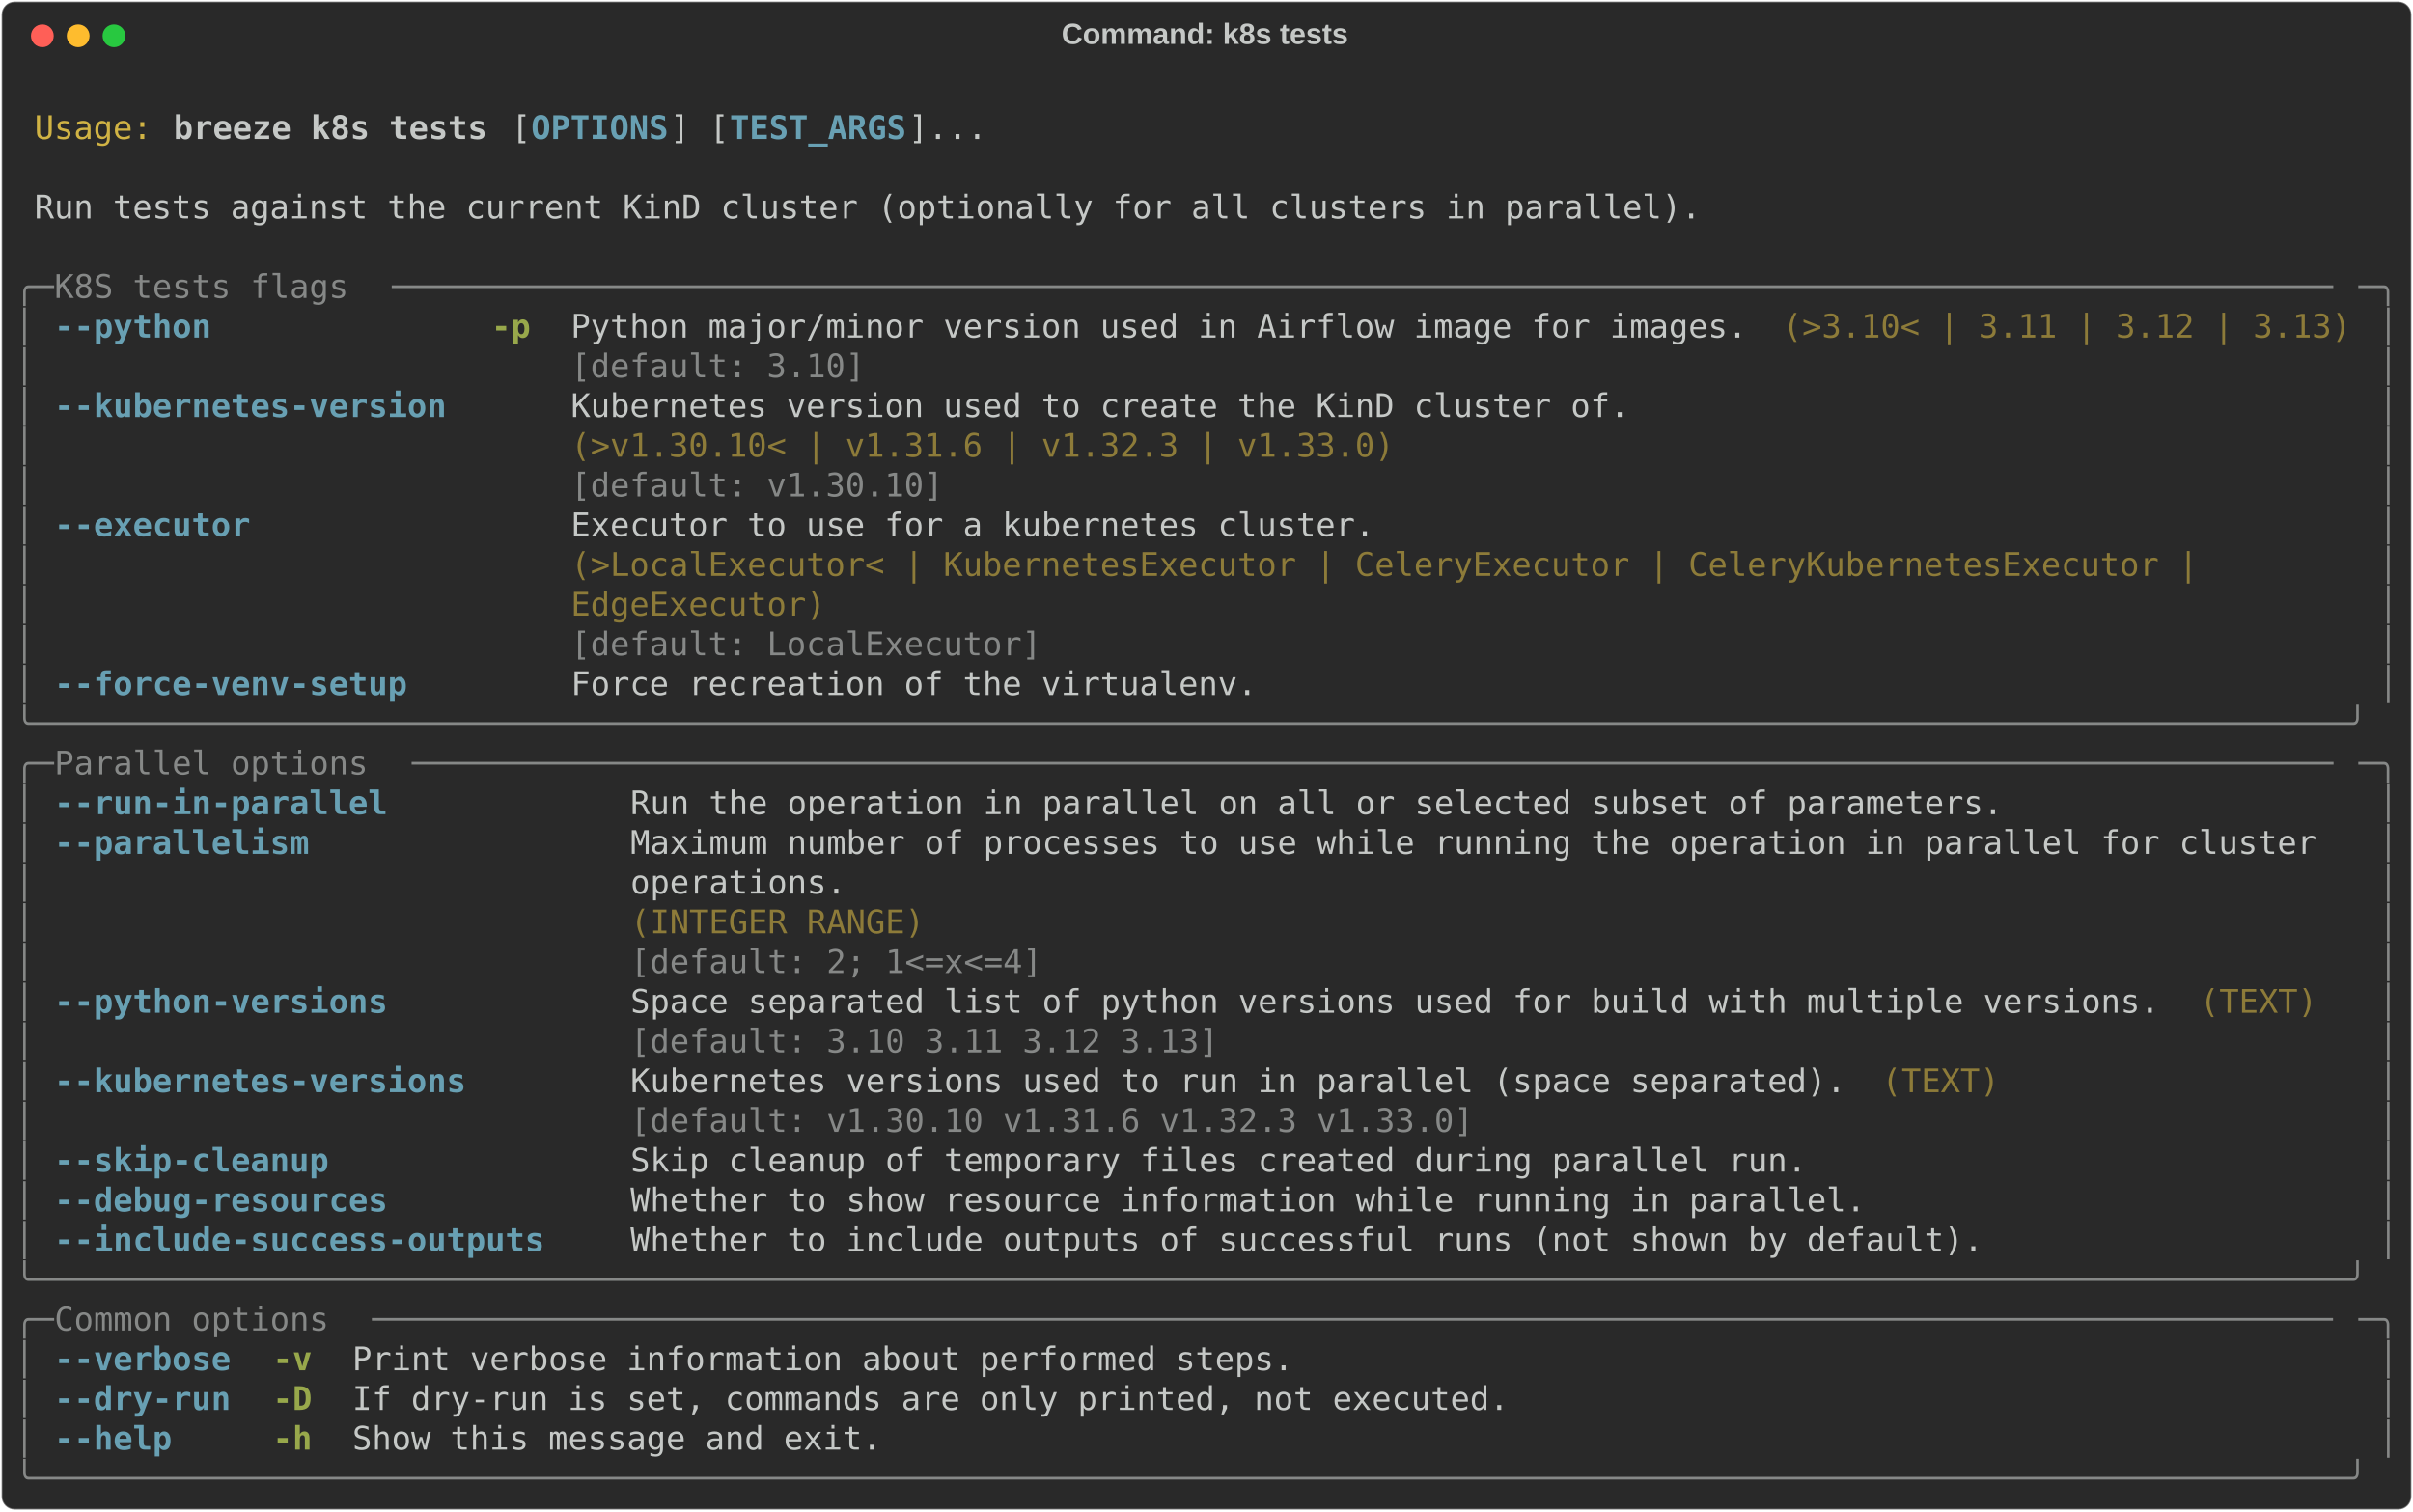
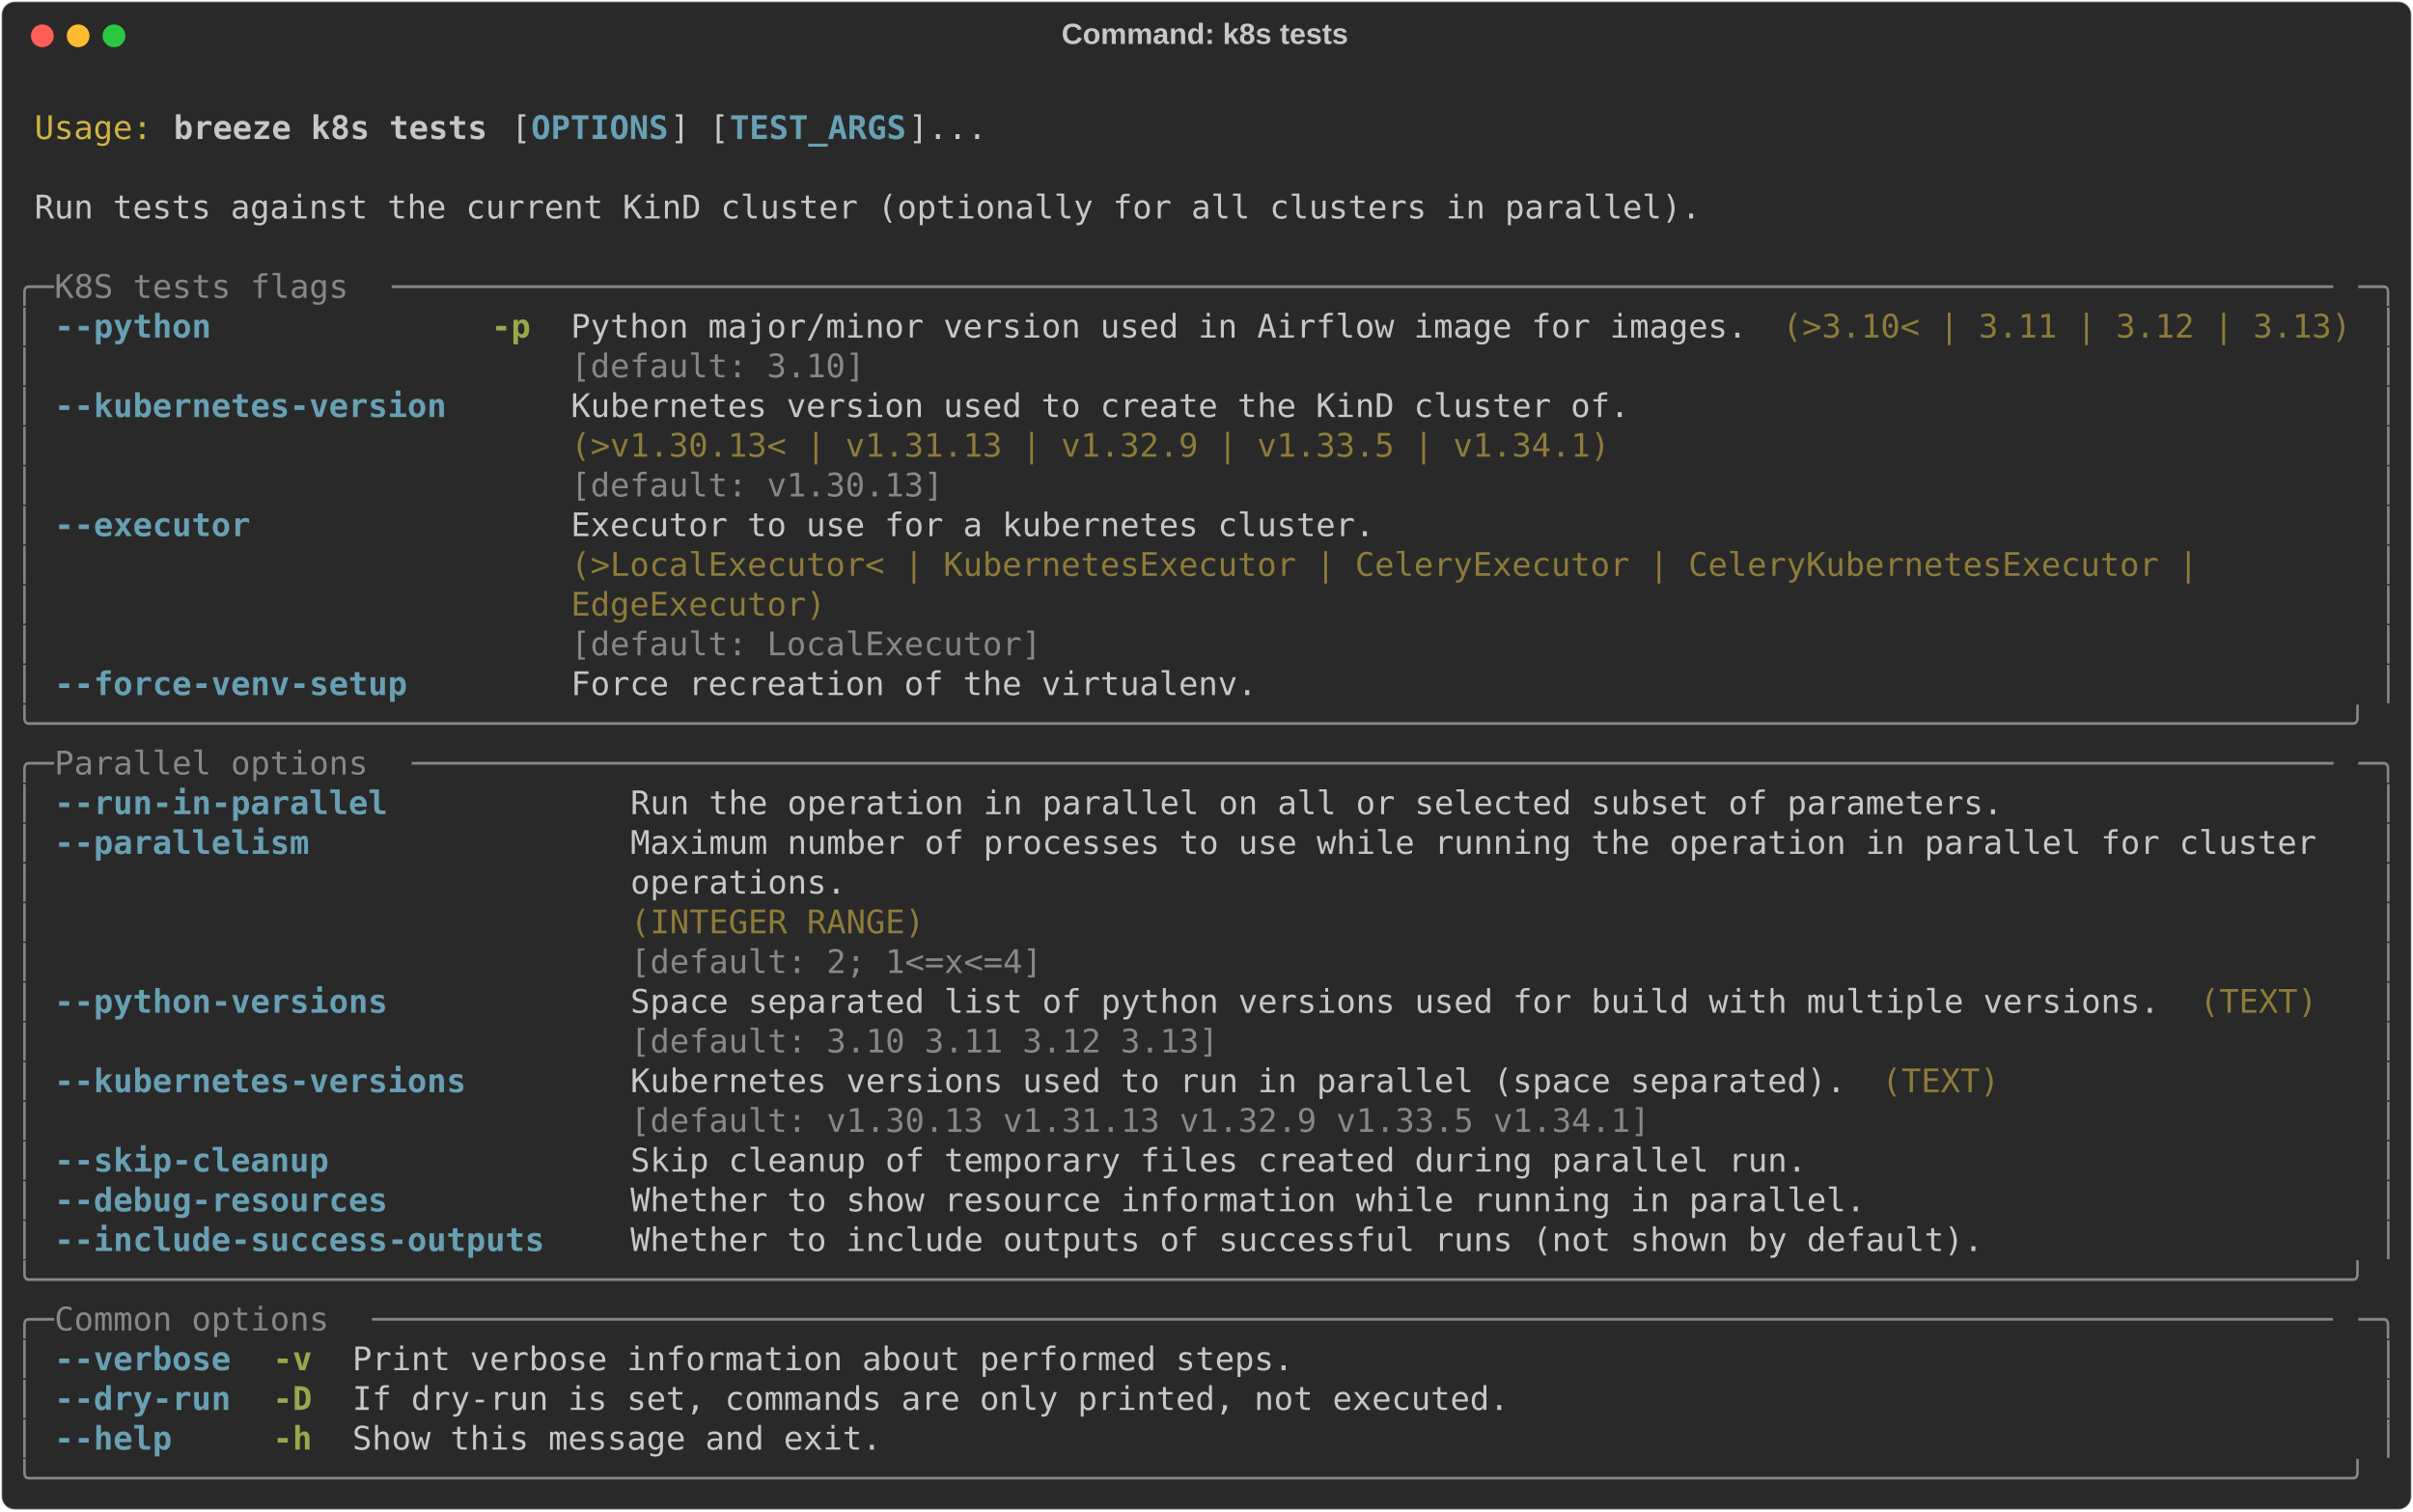
<svg xmlns="http://www.w3.org/2000/svg" class="rich-terminal" viewBox="0 0 1482 928.4">
  <style>

    @font-face {
        font-family: "Fira Code";
        src: local("FiraCode-Regular"),
                url("https://cdnjs.cloudflare.com/ajax/libs/firacode/6.2.0/woff2/FiraCode-Regular.woff2") format("woff2"),
                url("https://cdnjs.cloudflare.com/ajax/libs/firacode/6.2.0/woff/FiraCode-Regular.woff") format("woff");
        font-style: normal;
        font-weight: 400;
    }
    @font-face {
        font-family: "Fira Code";
        src: local("FiraCode-Bold"),
                url("https://cdnjs.cloudflare.com/ajax/libs/firacode/6.2.0/woff2/FiraCode-Bold.woff2") format("woff2"),
                url("https://cdnjs.cloudflare.com/ajax/libs/firacode/6.2.0/woff/FiraCode-Bold.woff") format("woff");
        font-style: bold;
        font-weight: 700;
    }

    .breeze-k8s-tests-matrix {
        font-family: Fira Code, monospace;
        font-size: 20px;
        line-height: 24.4px;
        font-variant-east-asian: full-width;
    }

    .breeze-k8s-tests-title {
        font-size: 18px;
        font-weight: bold;
        font-family: arial;
    }

    .breeze-k8s-tests-r1 { fill: #c5c8c6 }
.breeze-k8s-tests-r2 { fill: #d0b344 }
.breeze-k8s-tests-r3 { fill: #c5c8c6;font-weight: bold }
.breeze-k8s-tests-r4 { fill: #68a0b3;font-weight: bold }
.breeze-k8s-tests-r5 { fill: #868887 }
.breeze-k8s-tests-r6 { fill: #98a84b;font-weight: bold }
.breeze-k8s-tests-r7 { fill: #8d7b39 }
    </style>
  <defs>
    <clipPath id="breeze-k8s-tests-clip-terminal">
      <rect x="0" y="0" width="1463.0" height="877.4" />
    </clipPath>
    <clipPath id="breeze-k8s-tests-line-0">
      <rect x="0" y="1.5" width="1464" height="24.65" />
    </clipPath>
    <clipPath id="breeze-k8s-tests-line-1">
      <rect x="0" y="25.9" width="1464" height="24.65" />
    </clipPath>
    <clipPath id="breeze-k8s-tests-line-2">
      <rect x="0" y="50.3" width="1464" height="24.65" />
    </clipPath>
    <clipPath id="breeze-k8s-tests-line-3">
      <rect x="0" y="74.7" width="1464" height="24.65" />
    </clipPath>
    <clipPath id="breeze-k8s-tests-line-4">
      <rect x="0" y="99.1" width="1464" height="24.65" />
    </clipPath>
    <clipPath id="breeze-k8s-tests-line-5">
      <rect x="0" y="123.5" width="1464" height="24.65" />
    </clipPath>
    <clipPath id="breeze-k8s-tests-line-6">
      <rect x="0" y="147.9" width="1464" height="24.65" />
    </clipPath>
    <clipPath id="breeze-k8s-tests-line-7">
      <rect x="0" y="172.3" width="1464" height="24.65" />
    </clipPath>
    <clipPath id="breeze-k8s-tests-line-8">
      <rect x="0" y="196.7" width="1464" height="24.65" />
    </clipPath>
    <clipPath id="breeze-k8s-tests-line-9">
      <rect x="0" y="221.1" width="1464" height="24.65" />
    </clipPath>
    <clipPath id="breeze-k8s-tests-line-10">
      <rect x="0" y="245.5" width="1464" height="24.65" />
    </clipPath>
    <clipPath id="breeze-k8s-tests-line-11">
      <rect x="0" y="269.9" width="1464" height="24.65" />
    </clipPath>
    <clipPath id="breeze-k8s-tests-line-12">
      <rect x="0" y="294.3" width="1464" height="24.65" />
    </clipPath>
    <clipPath id="breeze-k8s-tests-line-13">
      <rect x="0" y="318.7" width="1464" height="24.65" />
    </clipPath>
    <clipPath id="breeze-k8s-tests-line-14">
      <rect x="0" y="343.1" width="1464" height="24.65" />
    </clipPath>
    <clipPath id="breeze-k8s-tests-line-15">
      <rect x="0" y="367.5" width="1464" height="24.65" />
    </clipPath>
    <clipPath id="breeze-k8s-tests-line-16">
      <rect x="0" y="391.9" width="1464" height="24.65" />
    </clipPath>
    <clipPath id="breeze-k8s-tests-line-17">
      <rect x="0" y="416.3" width="1464" height="24.65" />
    </clipPath>
    <clipPath id="breeze-k8s-tests-line-18">
      <rect x="0" y="440.7" width="1464" height="24.65" />
    </clipPath>
    <clipPath id="breeze-k8s-tests-line-19">
      <rect x="0" y="465.1" width="1464" height="24.65" />
    </clipPath>
    <clipPath id="breeze-k8s-tests-line-20">
      <rect x="0" y="489.5" width="1464" height="24.65" />
    </clipPath>
    <clipPath id="breeze-k8s-tests-line-21">
      <rect x="0" y="513.9" width="1464" height="24.65" />
    </clipPath>
    <clipPath id="breeze-k8s-tests-line-22">
      <rect x="0" y="538.3" width="1464" height="24.65" />
    </clipPath>
    <clipPath id="breeze-k8s-tests-line-23">
      <rect x="0" y="562.7" width="1464" height="24.65" />
    </clipPath>
    <clipPath id="breeze-k8s-tests-line-24">
      <rect x="0" y="587.1" width="1464" height="24.65" />
    </clipPath>
    <clipPath id="breeze-k8s-tests-line-25">
      <rect x="0" y="611.5" width="1464" height="24.65" />
    </clipPath>
    <clipPath id="breeze-k8s-tests-line-26">
      <rect x="0" y="635.9" width="1464" height="24.65" />
    </clipPath>
    <clipPath id="breeze-k8s-tests-line-27">
      <rect x="0" y="660.3" width="1464" height="24.65" />
    </clipPath>
    <clipPath id="breeze-k8s-tests-line-28">
      <rect x="0" y="684.7" width="1464" height="24.65" />
    </clipPath>
    <clipPath id="breeze-k8s-tests-line-29">
      <rect x="0" y="709.1" width="1464" height="24.65" />
    </clipPath>
    <clipPath id="breeze-k8s-tests-line-30">
      <rect x="0" y="733.5" width="1464" height="24.65" />
    </clipPath>
    <clipPath id="breeze-k8s-tests-line-31">
      <rect x="0" y="757.9" width="1464" height="24.65" />
    </clipPath>
    <clipPath id="breeze-k8s-tests-line-32">
      <rect x="0" y="782.3" width="1464" height="24.65" />
    </clipPath>
    <clipPath id="breeze-k8s-tests-line-33">
      <rect x="0" y="806.7" width="1464" height="24.65" />
    </clipPath>
    <clipPath id="breeze-k8s-tests-line-34">
      <rect x="0" y="831.1" width="1464" height="24.65" />
    </clipPath>
  </defs>
  <rect fill="#292929" stroke="rgba(255,255,255,0.35)" stroke-width="1" x="1" y="1" width="1480" height="926.4" rx="8" />
  <text class="breeze-k8s-tests-title" fill="#c5c8c6" text-anchor="middle" x="740" y="27">Command: k8s tests</text>
  <g transform="translate(26,22)">
    <circle cx="0" cy="0" r="7" fill="#ff5f57" />
    <circle cx="22" cy="0" r="7" fill="#febc2e" />
    <circle cx="44" cy="0" r="7" fill="#28c840" />
  </g>
  <g transform="translate(9, 41)" clip-path="url(#breeze-k8s-tests-clip-terminal)">
    <g class="breeze-k8s-tests-matrix">
      <text class="breeze-k8s-tests-r1" x="1464" y="20" textLength="12.2" clip-path="url(#breeze-k8s-tests-line-0)">
</text>
      <text class="breeze-k8s-tests-r2" x="12.2" y="44.4" textLength="73.2" clip-path="url(#breeze-k8s-tests-line-1)">Usage:</text>
      <text class="breeze-k8s-tests-r3" x="97.6" y="44.4" textLength="195.2" clip-path="url(#breeze-k8s-tests-line-1)">breeze k8s tests</text>
      <text class="breeze-k8s-tests-r1" x="305" y="44.4" textLength="12.2" clip-path="url(#breeze-k8s-tests-line-1)">[</text>
      <text class="breeze-k8s-tests-r4" x="317.2" y="44.4" textLength="85.4" clip-path="url(#breeze-k8s-tests-line-1)">OPTIONS</text>
      <text class="breeze-k8s-tests-r1" x="402.6" y="44.4" textLength="36.6" clip-path="url(#breeze-k8s-tests-line-1)">] [</text>
      <text class="breeze-k8s-tests-r4" x="439.2" y="44.4" textLength="109.8" clip-path="url(#breeze-k8s-tests-line-1)">TEST_ARGS</text>
      <text class="breeze-k8s-tests-r1" x="549" y="44.4" textLength="48.8" clip-path="url(#breeze-k8s-tests-line-1)">]...</text>
      <text class="breeze-k8s-tests-r1" x="1464" y="44.4" textLength="12.2" clip-path="url(#breeze-k8s-tests-line-1)">
</text>
      <text class="breeze-k8s-tests-r1" x="1464" y="68.8" textLength="12.2" clip-path="url(#breeze-k8s-tests-line-2)">
</text>
      <text class="breeze-k8s-tests-r1" x="12.2" y="93.2" textLength="1037" clip-path="url(#breeze-k8s-tests-line-3)">Run tests against the current KinD cluster (optionally for all clusters in parallel).</text>
      <text class="breeze-k8s-tests-r1" x="1464" y="93.2" textLength="12.2" clip-path="url(#breeze-k8s-tests-line-3)">
</text>
      <text class="breeze-k8s-tests-r1" x="1464" y="117.6" textLength="12.2" clip-path="url(#breeze-k8s-tests-line-4)">
</text>
      <text class="breeze-k8s-tests-r5" x="0" y="142" textLength="24.4" clip-path="url(#breeze-k8s-tests-line-5)">╭─</text>
      <text class="breeze-k8s-tests-r5" x="24.4" y="142" textLength="207.4" clip-path="url(#breeze-k8s-tests-line-5)"> K8S tests flags </text>
      <text class="breeze-k8s-tests-r5" x="231.8" y="142" textLength="1207.8" clip-path="url(#breeze-k8s-tests-line-5)">───────────────────────────────────────────────────────────────────────────────────────────────────</text>
      <text class="breeze-k8s-tests-r5" x="1439.6" y="142" textLength="24.4" clip-path="url(#breeze-k8s-tests-line-5)">─╮</text>
      <text class="breeze-k8s-tests-r1" x="1464" y="142" textLength="12.2" clip-path="url(#breeze-k8s-tests-line-5)">
</text>
      <text class="breeze-k8s-tests-r5" x="0" y="166.4" textLength="12.2" clip-path="url(#breeze-k8s-tests-line-6)">│</text>
      <text class="breeze-k8s-tests-r4" x="24.4" y="166.4" textLength="97.6" clip-path="url(#breeze-k8s-tests-line-6)">--python</text>
      <text class="breeze-k8s-tests-r6" x="292.8" y="166.4" textLength="24.4" clip-path="url(#breeze-k8s-tests-line-6)">-p</text>
      <text class="breeze-k8s-tests-r1" x="341.6" y="166.4" textLength="732" clip-path="url(#breeze-k8s-tests-line-6)">Python major/minor version used in Airflow image for images.</text>
      <text class="breeze-k8s-tests-r7" x="1085.8" y="166.4" textLength="353.8" clip-path="url(#breeze-k8s-tests-line-6)">(&gt;3.10&lt; | 3.11 | 3.12 | 3.13)</text>
      <text class="breeze-k8s-tests-r5" x="1451.8" y="166.4" textLength="12.2" clip-path="url(#breeze-k8s-tests-line-6)">│</text>
      <text class="breeze-k8s-tests-r1" x="1464" y="166.4" textLength="12.2" clip-path="url(#breeze-k8s-tests-line-6)">
</text>
      <text class="breeze-k8s-tests-r5" x="0" y="190.8" textLength="12.2" clip-path="url(#breeze-k8s-tests-line-7)">│</text>
      <text class="breeze-k8s-tests-r5" x="341.6" y="190.8" textLength="732" clip-path="url(#breeze-k8s-tests-line-7)">[default: 3.10]                                             </text>
      <text class="breeze-k8s-tests-r5" x="1451.8" y="190.8" textLength="12.2" clip-path="url(#breeze-k8s-tests-line-7)">│</text>
      <text class="breeze-k8s-tests-r1" x="1464" y="190.8" textLength="12.2" clip-path="url(#breeze-k8s-tests-line-7)">
</text>
      <text class="breeze-k8s-tests-r5" x="0" y="215.2" textLength="12.2" clip-path="url(#breeze-k8s-tests-line-8)">│</text>
      <text class="breeze-k8s-tests-r4" x="24.4" y="215.2" textLength="244" clip-path="url(#breeze-k8s-tests-line-8)">--kubernetes-version</text>
      <text class="breeze-k8s-tests-r1" x="341.6" y="215.2" textLength="658.8" clip-path="url(#breeze-k8s-tests-line-8)">Kubernetes version used to create the KinD cluster of.</text>
      <text class="breeze-k8s-tests-r5" x="1451.8" y="215.2" textLength="12.2" clip-path="url(#breeze-k8s-tests-line-8)">│</text>
      <text class="breeze-k8s-tests-r1" x="1464" y="215.2" textLength="12.2" clip-path="url(#breeze-k8s-tests-line-8)">
</text>
      <text class="breeze-k8s-tests-r5" x="0" y="239.6" textLength="12.2" clip-path="url(#breeze-k8s-tests-line-9)">│</text>
-       <text class="breeze-k8s-tests-r7" x="341.6" y="239.6" textLength="658.8" clip-path="url(#breeze-k8s-tests-line-9)">(&gt;v1.30.10&lt; | v1.31.6 | v1.32.3 | v1.33.0)            </text>
+       <text class="breeze-k8s-tests-r7" x="341.6" y="239.6" textLength="658.8" clip-path="url(#breeze-k8s-tests-line-9)">(&gt;v1.30.13&lt; | v1.31.13 | v1.32.9 | v1.33.5 | v1.34.1) </text>
      <text class="breeze-k8s-tests-r5" x="1451.8" y="239.6" textLength="12.2" clip-path="url(#breeze-k8s-tests-line-9)">│</text>
      <text class="breeze-k8s-tests-r1" x="1464" y="239.6" textLength="12.2" clip-path="url(#breeze-k8s-tests-line-9)">
</text>
      <text class="breeze-k8s-tests-r5" x="0" y="264" textLength="12.2" clip-path="url(#breeze-k8s-tests-line-10)">│</text>
-       <text class="breeze-k8s-tests-r5" x="341.6" y="264" textLength="658.8" clip-path="url(#breeze-k8s-tests-line-10)">[default: v1.30.10]                                   </text>
+       <text class="breeze-k8s-tests-r5" x="341.6" y="264" textLength="658.8" clip-path="url(#breeze-k8s-tests-line-10)">[default: v1.30.13]                                   </text>
      <text class="breeze-k8s-tests-r5" x="1451.8" y="264" textLength="12.2" clip-path="url(#breeze-k8s-tests-line-10)">│</text>
      <text class="breeze-k8s-tests-r1" x="1464" y="264" textLength="12.2" clip-path="url(#breeze-k8s-tests-line-10)">
</text>
      <text class="breeze-k8s-tests-r5" x="0" y="288.4" textLength="12.2" clip-path="url(#breeze-k8s-tests-line-11)">│</text>
      <text class="breeze-k8s-tests-r4" x="24.4" y="288.4" textLength="122" clip-path="url(#breeze-k8s-tests-line-11)">--executor</text>
      <text class="breeze-k8s-tests-r1" x="341.6" y="288.4" textLength="1098" clip-path="url(#breeze-k8s-tests-line-11)">Executor to use for a kubernetes cluster.                                                 </text>
      <text class="breeze-k8s-tests-r5" x="1451.8" y="288.4" textLength="12.2" clip-path="url(#breeze-k8s-tests-line-11)">│</text>
      <text class="breeze-k8s-tests-r1" x="1464" y="288.4" textLength="12.2" clip-path="url(#breeze-k8s-tests-line-11)">
</text>
      <text class="breeze-k8s-tests-r5" x="0" y="312.8" textLength="12.2" clip-path="url(#breeze-k8s-tests-line-12)">│</text>
      <text class="breeze-k8s-tests-r7" x="341.6" y="312.8" textLength="1098" clip-path="url(#breeze-k8s-tests-line-12)">(&gt;LocalExecutor&lt; | KubernetesExecutor | CeleryExecutor | CeleryKubernetesExecutor |       </text>
      <text class="breeze-k8s-tests-r5" x="1451.8" y="312.8" textLength="12.2" clip-path="url(#breeze-k8s-tests-line-12)">│</text>
      <text class="breeze-k8s-tests-r1" x="1464" y="312.8" textLength="12.2" clip-path="url(#breeze-k8s-tests-line-12)">
</text>
      <text class="breeze-k8s-tests-r5" x="0" y="337.2" textLength="12.2" clip-path="url(#breeze-k8s-tests-line-13)">│</text>
      <text class="breeze-k8s-tests-r7" x="341.6" y="337.2" textLength="1098" clip-path="url(#breeze-k8s-tests-line-13)">EdgeExecutor)                                                                             </text>
      <text class="breeze-k8s-tests-r5" x="1451.8" y="337.2" textLength="12.2" clip-path="url(#breeze-k8s-tests-line-13)">│</text>
      <text class="breeze-k8s-tests-r1" x="1464" y="337.2" textLength="12.2" clip-path="url(#breeze-k8s-tests-line-13)">
</text>
      <text class="breeze-k8s-tests-r5" x="0" y="361.6" textLength="12.2" clip-path="url(#breeze-k8s-tests-line-14)">│</text>
      <text class="breeze-k8s-tests-r5" x="341.6" y="361.6" textLength="1098" clip-path="url(#breeze-k8s-tests-line-14)">[default: LocalExecutor]                                                                  </text>
      <text class="breeze-k8s-tests-r5" x="1451.8" y="361.6" textLength="12.2" clip-path="url(#breeze-k8s-tests-line-14)">│</text>
      <text class="breeze-k8s-tests-r1" x="1464" y="361.6" textLength="12.2" clip-path="url(#breeze-k8s-tests-line-14)">
</text>
      <text class="breeze-k8s-tests-r5" x="0" y="386" textLength="12.2" clip-path="url(#breeze-k8s-tests-line-15)">│</text>
      <text class="breeze-k8s-tests-r4" x="24.4" y="386" textLength="219.6" clip-path="url(#breeze-k8s-tests-line-15)">--force-venv-setup</text>
      <text class="breeze-k8s-tests-r1" x="341.6" y="386" textLength="427" clip-path="url(#breeze-k8s-tests-line-15)">Force recreation of the virtualenv.</text>
      <text class="breeze-k8s-tests-r5" x="1451.8" y="386" textLength="12.2" clip-path="url(#breeze-k8s-tests-line-15)">│</text>
      <text class="breeze-k8s-tests-r1" x="1464" y="386" textLength="12.2" clip-path="url(#breeze-k8s-tests-line-15)">
</text>
      <text class="breeze-k8s-tests-r5" x="0" y="410.4" textLength="1464" clip-path="url(#breeze-k8s-tests-line-16)">╰──────────────────────────────────────────────────────────────────────────────────────────────────────────────────────╯</text>
      <text class="breeze-k8s-tests-r1" x="1464" y="410.4" textLength="12.2" clip-path="url(#breeze-k8s-tests-line-16)">
</text>
      <text class="breeze-k8s-tests-r5" x="0" y="434.8" textLength="24.4" clip-path="url(#breeze-k8s-tests-line-17)">╭─</text>
      <text class="breeze-k8s-tests-r5" x="24.4" y="434.8" textLength="219.6" clip-path="url(#breeze-k8s-tests-line-17)"> Parallel options </text>
      <text class="breeze-k8s-tests-r5" x="244" y="434.8" textLength="1195.6" clip-path="url(#breeze-k8s-tests-line-17)">──────────────────────────────────────────────────────────────────────────────────────────────────</text>
      <text class="breeze-k8s-tests-r5" x="1439.6" y="434.8" textLength="24.4" clip-path="url(#breeze-k8s-tests-line-17)">─╮</text>
      <text class="breeze-k8s-tests-r1" x="1464" y="434.8" textLength="12.2" clip-path="url(#breeze-k8s-tests-line-17)">
</text>
      <text class="breeze-k8s-tests-r5" x="0" y="459.2" textLength="12.2" clip-path="url(#breeze-k8s-tests-line-18)">│</text>
      <text class="breeze-k8s-tests-r4" x="24.4" y="459.2" textLength="207.4" clip-path="url(#breeze-k8s-tests-line-18)">--run-in-parallel</text>
      <text class="breeze-k8s-tests-r1" x="378.2" y="459.2" textLength="854" clip-path="url(#breeze-k8s-tests-line-18)">Run the operation in parallel on all or selected subset of parameters.</text>
      <text class="breeze-k8s-tests-r5" x="1451.8" y="459.2" textLength="12.2" clip-path="url(#breeze-k8s-tests-line-18)">│</text>
      <text class="breeze-k8s-tests-r1" x="1464" y="459.2" textLength="12.2" clip-path="url(#breeze-k8s-tests-line-18)">
</text>
      <text class="breeze-k8s-tests-r5" x="0" y="483.6" textLength="12.2" clip-path="url(#breeze-k8s-tests-line-19)">│</text>
      <text class="breeze-k8s-tests-r4" x="24.4" y="483.6" textLength="158.6" clip-path="url(#breeze-k8s-tests-line-19)">--parallelism</text>
      <text class="breeze-k8s-tests-r1" x="378.2" y="483.6" textLength="1061.4" clip-path="url(#breeze-k8s-tests-line-19)">Maximum number of processes to use while running the operation in parallel for cluster </text>
      <text class="breeze-k8s-tests-r5" x="1451.8" y="483.6" textLength="12.2" clip-path="url(#breeze-k8s-tests-line-19)">│</text>
      <text class="breeze-k8s-tests-r1" x="1464" y="483.6" textLength="12.2" clip-path="url(#breeze-k8s-tests-line-19)">
</text>
      <text class="breeze-k8s-tests-r5" x="0" y="508" textLength="12.2" clip-path="url(#breeze-k8s-tests-line-20)">│</text>
      <text class="breeze-k8s-tests-r1" x="378.2" y="508" textLength="1061.4" clip-path="url(#breeze-k8s-tests-line-20)">operations.                                                                            </text>
      <text class="breeze-k8s-tests-r5" x="1451.8" y="508" textLength="12.2" clip-path="url(#breeze-k8s-tests-line-20)">│</text>
      <text class="breeze-k8s-tests-r1" x="1464" y="508" textLength="12.2" clip-path="url(#breeze-k8s-tests-line-20)">
</text>
      <text class="breeze-k8s-tests-r5" x="0" y="532.4" textLength="12.2" clip-path="url(#breeze-k8s-tests-line-21)">│</text>
      <text class="breeze-k8s-tests-r7" x="378.2" y="532.4" textLength="1061.4" clip-path="url(#breeze-k8s-tests-line-21)">(INTEGER RANGE)                                                                        </text>
      <text class="breeze-k8s-tests-r5" x="1451.8" y="532.4" textLength="12.2" clip-path="url(#breeze-k8s-tests-line-21)">│</text>
      <text class="breeze-k8s-tests-r1" x="1464" y="532.4" textLength="12.2" clip-path="url(#breeze-k8s-tests-line-21)">
</text>
      <text class="breeze-k8s-tests-r5" x="0" y="556.8" textLength="12.2" clip-path="url(#breeze-k8s-tests-line-22)">│</text>
      <text class="breeze-k8s-tests-r5" x="378.2" y="556.8" textLength="1061.4" clip-path="url(#breeze-k8s-tests-line-22)">[default: 2; 1&lt;=x&lt;=4]                                                                  </text>
      <text class="breeze-k8s-tests-r5" x="1451.8" y="556.8" textLength="12.2" clip-path="url(#breeze-k8s-tests-line-22)">│</text>
      <text class="breeze-k8s-tests-r1" x="1464" y="556.8" textLength="12.2" clip-path="url(#breeze-k8s-tests-line-22)">
</text>
      <text class="breeze-k8s-tests-r5" x="0" y="581.2" textLength="12.2" clip-path="url(#breeze-k8s-tests-line-23)">│</text>
      <text class="breeze-k8s-tests-r4" x="24.4" y="581.2" textLength="207.4" clip-path="url(#breeze-k8s-tests-line-23)">--python-versions</text>
      <text class="breeze-k8s-tests-r1" x="378.2" y="581.2" textLength="951.6" clip-path="url(#breeze-k8s-tests-line-23)">Space separated list of python versions used for build with multiple versions.</text>
      <text class="breeze-k8s-tests-r7" x="1342" y="581.2" textLength="73.2" clip-path="url(#breeze-k8s-tests-line-23)">(TEXT)</text>
      <text class="breeze-k8s-tests-r5" x="1451.8" y="581.2" textLength="12.2" clip-path="url(#breeze-k8s-tests-line-23)">│</text>
      <text class="breeze-k8s-tests-r1" x="1464" y="581.2" textLength="12.2" clip-path="url(#breeze-k8s-tests-line-23)">
</text>
      <text class="breeze-k8s-tests-r5" x="0" y="605.6" textLength="12.2" clip-path="url(#breeze-k8s-tests-line-24)">│</text>
      <text class="breeze-k8s-tests-r5" x="378.2" y="605.6" textLength="951.6" clip-path="url(#breeze-k8s-tests-line-24)">[default: 3.10 3.11 3.12 3.13]                                                </text>
      <text class="breeze-k8s-tests-r5" x="1451.8" y="605.6" textLength="12.2" clip-path="url(#breeze-k8s-tests-line-24)">│</text>
      <text class="breeze-k8s-tests-r1" x="1464" y="605.6" textLength="12.2" clip-path="url(#breeze-k8s-tests-line-24)">
</text>
      <text class="breeze-k8s-tests-r5" x="0" y="630" textLength="12.2" clip-path="url(#breeze-k8s-tests-line-25)">│</text>
      <text class="breeze-k8s-tests-r4" x="24.4" y="630" textLength="256.2" clip-path="url(#breeze-k8s-tests-line-25)">--kubernetes-versions</text>
      <text class="breeze-k8s-tests-r1" x="378.2" y="630" textLength="756.4" clip-path="url(#breeze-k8s-tests-line-25)">Kubernetes versions used to run in parallel (space separated).</text>
      <text class="breeze-k8s-tests-r7" x="1146.8" y="630" textLength="73.2" clip-path="url(#breeze-k8s-tests-line-25)">(TEXT)</text>
      <text class="breeze-k8s-tests-r5" x="1451.8" y="630" textLength="12.2" clip-path="url(#breeze-k8s-tests-line-25)">│</text>
      <text class="breeze-k8s-tests-r1" x="1464" y="630" textLength="12.2" clip-path="url(#breeze-k8s-tests-line-25)">
</text>
      <text class="breeze-k8s-tests-r5" x="0" y="654.4" textLength="12.2" clip-path="url(#breeze-k8s-tests-line-26)">│</text>
-       <text class="breeze-k8s-tests-r5" x="378.2" y="654.4" textLength="756.4" clip-path="url(#breeze-k8s-tests-line-26)">[default: v1.30.10 v1.31.6 v1.32.3 v1.33.0]                   </text>
+       <text class="breeze-k8s-tests-r5" x="378.2" y="654.4" textLength="756.4" clip-path="url(#breeze-k8s-tests-line-26)">[default: v1.30.13 v1.31.13 v1.32.9 v1.33.5 v1.34.1]          </text>
      <text class="breeze-k8s-tests-r5" x="1451.8" y="654.4" textLength="12.2" clip-path="url(#breeze-k8s-tests-line-26)">│</text>
      <text class="breeze-k8s-tests-r1" x="1464" y="654.4" textLength="12.2" clip-path="url(#breeze-k8s-tests-line-26)">
</text>
      <text class="breeze-k8s-tests-r5" x="0" y="678.8" textLength="12.2" clip-path="url(#breeze-k8s-tests-line-27)">│</text>
      <text class="breeze-k8s-tests-r4" x="24.4" y="678.8" textLength="170.8" clip-path="url(#breeze-k8s-tests-line-27)">--skip-cleanup</text>
      <text class="breeze-k8s-tests-r1" x="378.2" y="678.8" textLength="732" clip-path="url(#breeze-k8s-tests-line-27)">Skip cleanup of temporary files created during parallel run.</text>
      <text class="breeze-k8s-tests-r5" x="1451.8" y="678.8" textLength="12.2" clip-path="url(#breeze-k8s-tests-line-27)">│</text>
      <text class="breeze-k8s-tests-r1" x="1464" y="678.8" textLength="12.2" clip-path="url(#breeze-k8s-tests-line-27)">
</text>
      <text class="breeze-k8s-tests-r5" x="0" y="703.2" textLength="12.2" clip-path="url(#breeze-k8s-tests-line-28)">│</text>
      <text class="breeze-k8s-tests-r4" x="24.4" y="703.2" textLength="207.4" clip-path="url(#breeze-k8s-tests-line-28)">--debug-resources</text>
      <text class="breeze-k8s-tests-r1" x="378.2" y="703.2" textLength="768.6" clip-path="url(#breeze-k8s-tests-line-28)">Whether to show resource information while running in parallel.</text>
      <text class="breeze-k8s-tests-r5" x="1451.8" y="703.2" textLength="12.2" clip-path="url(#breeze-k8s-tests-line-28)">│</text>
      <text class="breeze-k8s-tests-r1" x="1464" y="703.2" textLength="12.2" clip-path="url(#breeze-k8s-tests-line-28)">
</text>
      <text class="breeze-k8s-tests-r5" x="0" y="727.6" textLength="12.2" clip-path="url(#breeze-k8s-tests-line-29)">│</text>
      <text class="breeze-k8s-tests-r4" x="24.4" y="727.6" textLength="305" clip-path="url(#breeze-k8s-tests-line-29)">--include-success-outputs</text>
      <text class="breeze-k8s-tests-r1" x="378.2" y="727.6" textLength="841.8" clip-path="url(#breeze-k8s-tests-line-29)">Whether to include outputs of successful runs (not shown by default).</text>
      <text class="breeze-k8s-tests-r5" x="1451.8" y="727.6" textLength="12.2" clip-path="url(#breeze-k8s-tests-line-29)">│</text>
      <text class="breeze-k8s-tests-r1" x="1464" y="727.6" textLength="12.2" clip-path="url(#breeze-k8s-tests-line-29)">
</text>
      <text class="breeze-k8s-tests-r5" x="0" y="752" textLength="1464" clip-path="url(#breeze-k8s-tests-line-30)">╰──────────────────────────────────────────────────────────────────────────────────────────────────────────────────────╯</text>
      <text class="breeze-k8s-tests-r1" x="1464" y="752" textLength="12.2" clip-path="url(#breeze-k8s-tests-line-30)">
</text>
      <text class="breeze-k8s-tests-r5" x="0" y="776.4" textLength="24.4" clip-path="url(#breeze-k8s-tests-line-31)">╭─</text>
      <text class="breeze-k8s-tests-r5" x="24.4" y="776.4" textLength="195.2" clip-path="url(#breeze-k8s-tests-line-31)"> Common options </text>
      <text class="breeze-k8s-tests-r5" x="219.6" y="776.4" textLength="1220" clip-path="url(#breeze-k8s-tests-line-31)">────────────────────────────────────────────────────────────────────────────────────────────────────</text>
      <text class="breeze-k8s-tests-r5" x="1439.6" y="776.4" textLength="24.4" clip-path="url(#breeze-k8s-tests-line-31)">─╮</text>
      <text class="breeze-k8s-tests-r1" x="1464" y="776.4" textLength="12.2" clip-path="url(#breeze-k8s-tests-line-31)">
</text>
      <text class="breeze-k8s-tests-r5" x="0" y="800.8" textLength="12.2" clip-path="url(#breeze-k8s-tests-line-32)">│</text>
      <text class="breeze-k8s-tests-r4" x="24.4" y="800.8" textLength="109.8" clip-path="url(#breeze-k8s-tests-line-32)">--verbose</text>
      <text class="breeze-k8s-tests-r6" x="158.6" y="800.8" textLength="24.4" clip-path="url(#breeze-k8s-tests-line-32)">-v</text>
      <text class="breeze-k8s-tests-r1" x="207.4" y="800.8" textLength="585.6" clip-path="url(#breeze-k8s-tests-line-32)">Print verbose information about performed steps.</text>
      <text class="breeze-k8s-tests-r5" x="1451.8" y="800.8" textLength="12.2" clip-path="url(#breeze-k8s-tests-line-32)">│</text>
      <text class="breeze-k8s-tests-r1" x="1464" y="800.8" textLength="12.2" clip-path="url(#breeze-k8s-tests-line-32)">
</text>
      <text class="breeze-k8s-tests-r5" x="0" y="825.2" textLength="12.2" clip-path="url(#breeze-k8s-tests-line-33)">│</text>
      <text class="breeze-k8s-tests-r4" x="24.4" y="825.2" textLength="109.8" clip-path="url(#breeze-k8s-tests-line-33)">--dry-run</text>
      <text class="breeze-k8s-tests-r6" x="158.6" y="825.2" textLength="24.4" clip-path="url(#breeze-k8s-tests-line-33)">-D</text>
      <text class="breeze-k8s-tests-r1" x="207.4" y="825.2" textLength="719.8" clip-path="url(#breeze-k8s-tests-line-33)">If dry-run is set, commands are only printed, not executed.</text>
      <text class="breeze-k8s-tests-r5" x="1451.8" y="825.2" textLength="12.2" clip-path="url(#breeze-k8s-tests-line-33)">│</text>
      <text class="breeze-k8s-tests-r1" x="1464" y="825.2" textLength="12.2" clip-path="url(#breeze-k8s-tests-line-33)">
</text>
      <text class="breeze-k8s-tests-r5" x="0" y="849.6" textLength="12.2" clip-path="url(#breeze-k8s-tests-line-34)">│</text>
      <text class="breeze-k8s-tests-r4" x="24.4" y="849.6" textLength="73.2" clip-path="url(#breeze-k8s-tests-line-34)">--help</text>
      <text class="breeze-k8s-tests-r6" x="158.6" y="849.6" textLength="24.4" clip-path="url(#breeze-k8s-tests-line-34)">-h</text>
      <text class="breeze-k8s-tests-r1" x="207.4" y="849.6" textLength="329.4" clip-path="url(#breeze-k8s-tests-line-34)">Show this message and exit.</text>
      <text class="breeze-k8s-tests-r5" x="1451.8" y="849.6" textLength="12.2" clip-path="url(#breeze-k8s-tests-line-34)">│</text>
      <text class="breeze-k8s-tests-r1" x="1464" y="849.6" textLength="12.2" clip-path="url(#breeze-k8s-tests-line-34)">
</text>
      <text class="breeze-k8s-tests-r5" x="0" y="874" textLength="1464" clip-path="url(#breeze-k8s-tests-line-35)">╰──────────────────────────────────────────────────────────────────────────────────────────────────────────────────────╯</text>
      <text class="breeze-k8s-tests-r1" x="1464" y="874" textLength="12.2" clip-path="url(#breeze-k8s-tests-line-35)">
</text>
    </g>
  </g>
</svg>
